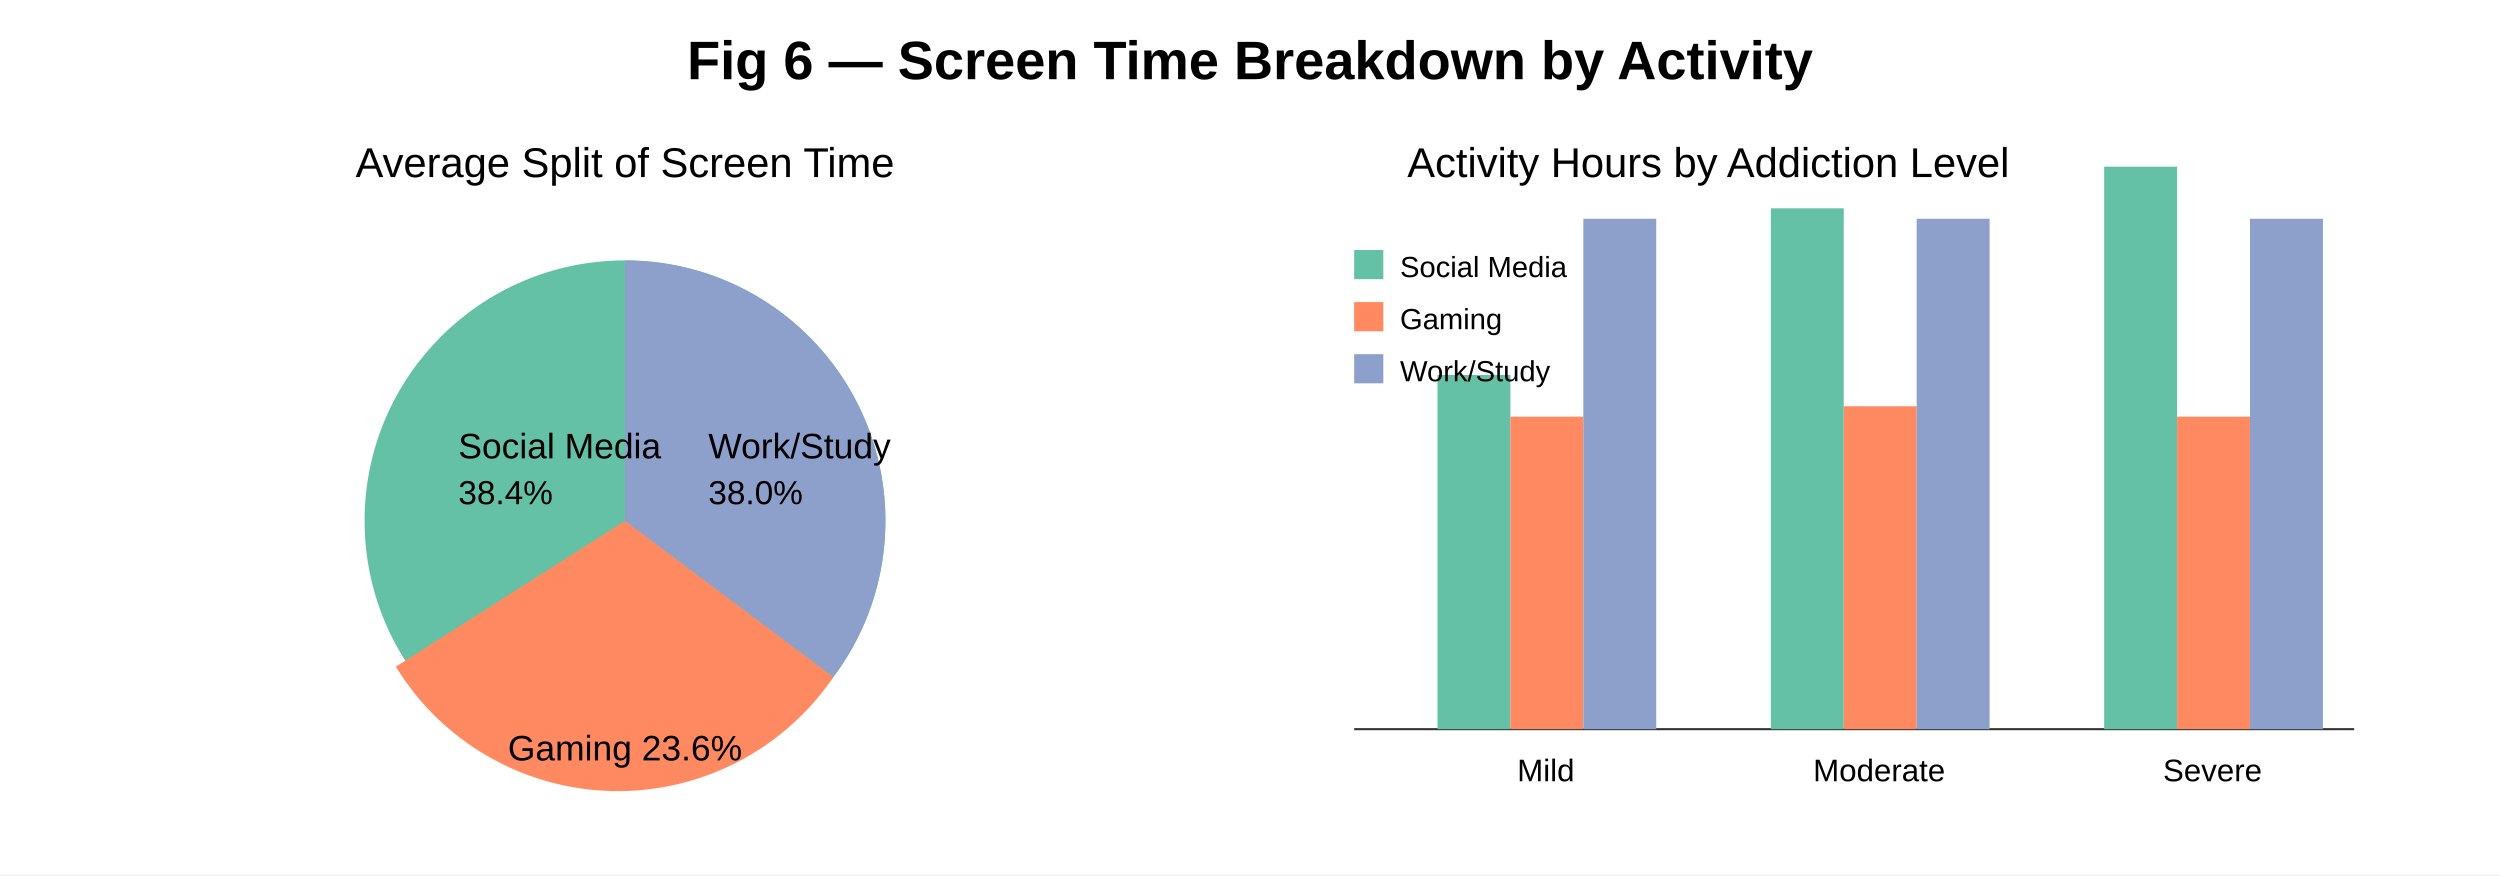
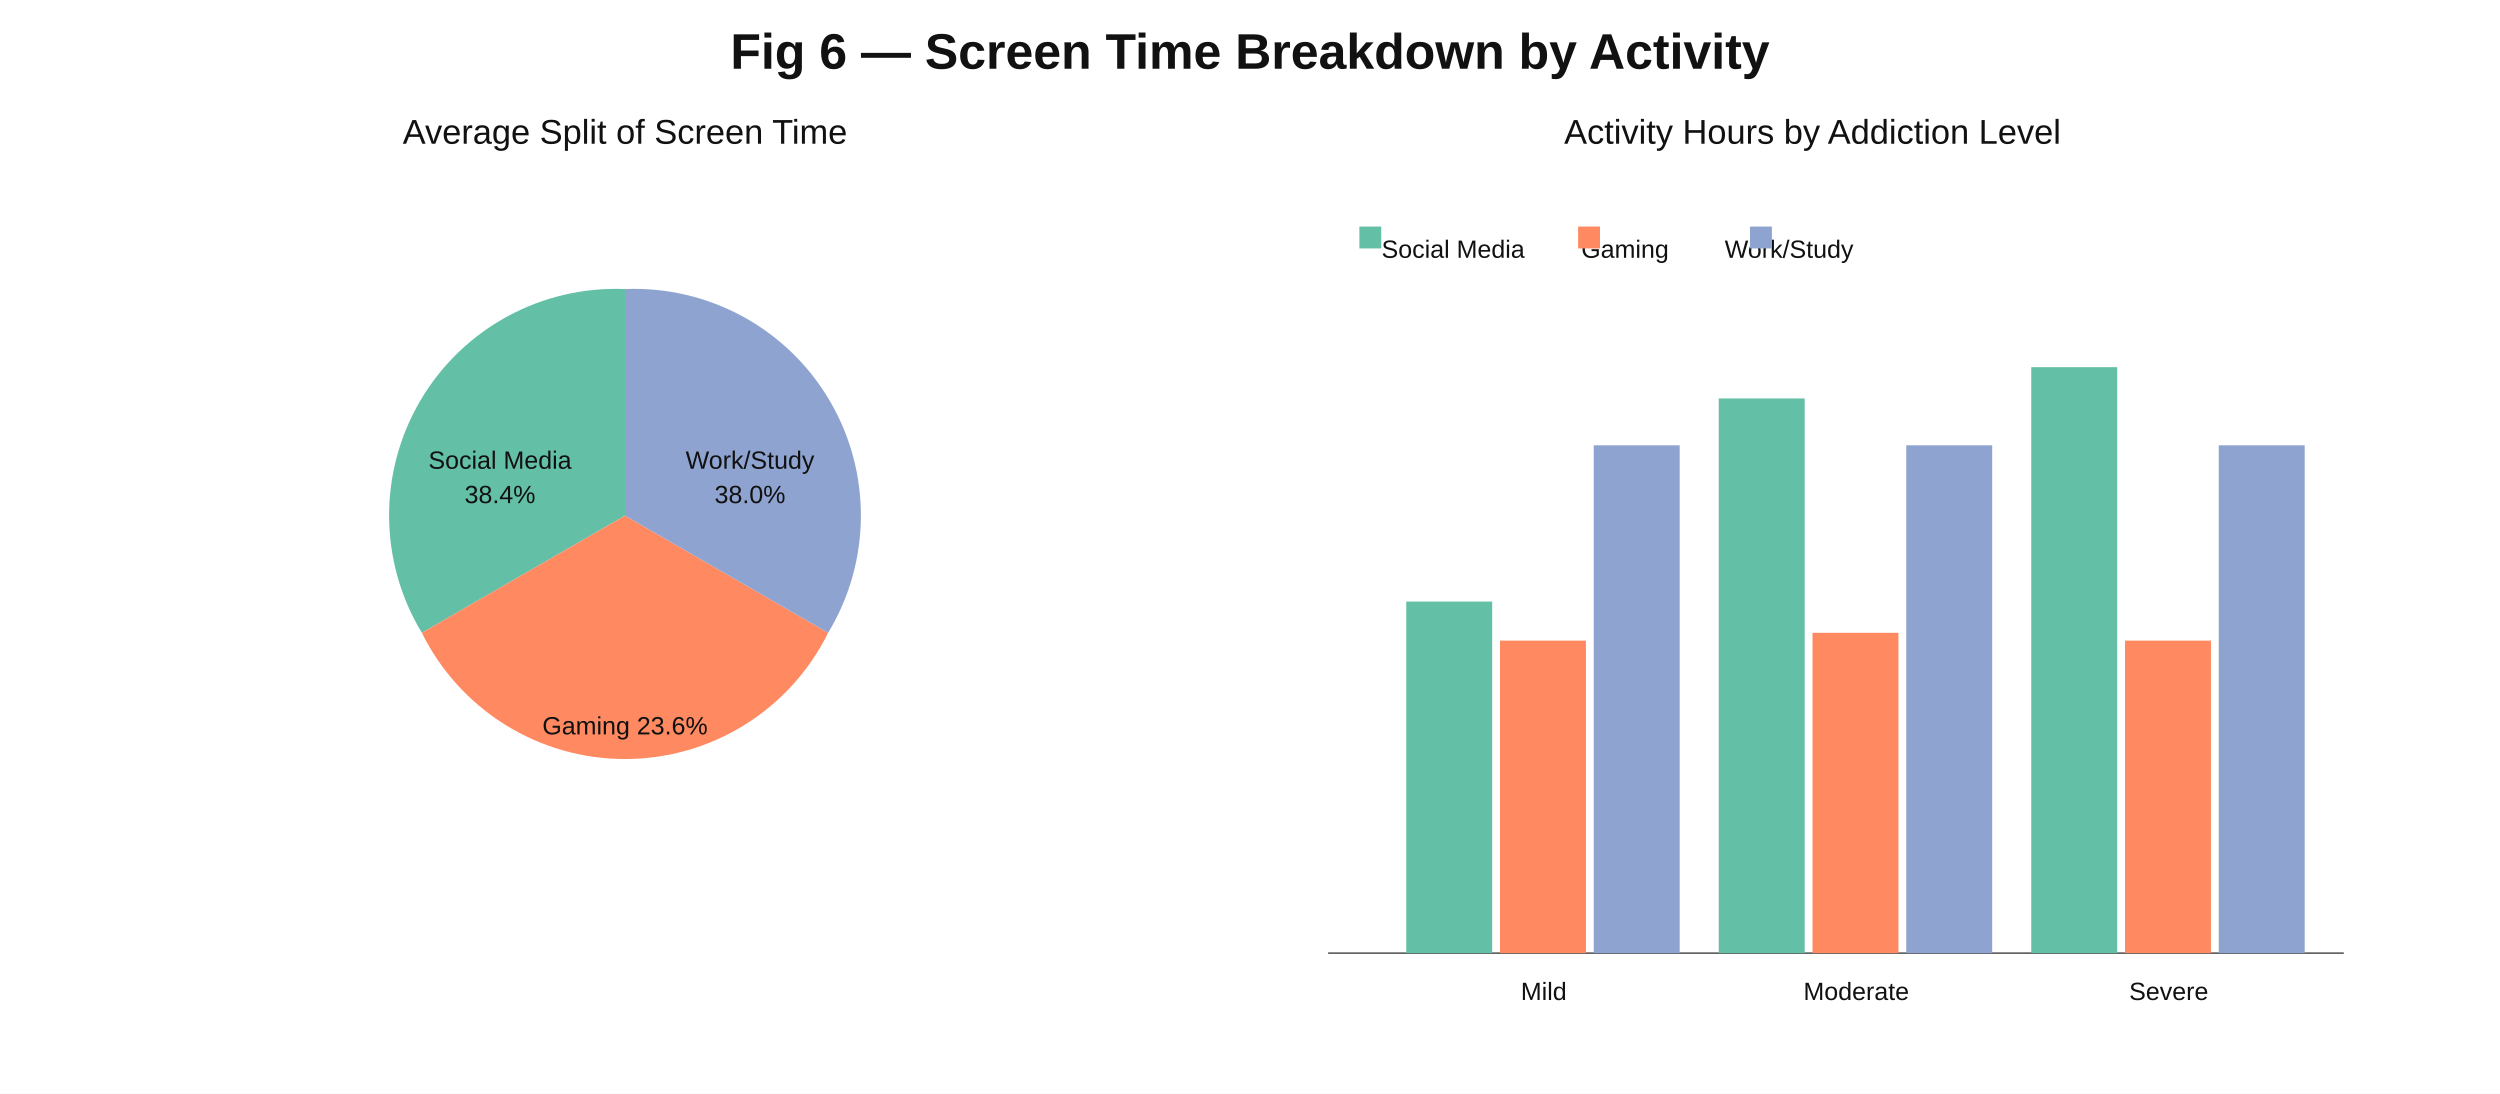
- <svg xmlns="http://www.w3.org/2000/svg" width="1200" height="420" viewBox="0 0 1200 420">
-   <rect width="1200" height="420" fill="white" />
-   <text x="600" y="38" text-anchor="middle" font-family="Arial" font-size="26" font-weight="700">Fig 6 — Screen Time Breakdown by Activity</text>
-   <text x="300" y="85" text-anchor="middle" font-family="Arial" font-size="20">Average Split of Screen Time</text>
-   <circle cx="300" cy="250" r="125" fill="#64c1a5" />
-   <path d="M300 250 L300 125 A125 125 0 0 1 400 325 Z" fill="#8da0cb" />
-   <path d="M300 250 L400 325 A125 125 0 0 1 190 320 Z" fill="#ff8a61" />
-   <text x="220" y="220" font-family="Arial" font-size="17">Social Media</text>
-   <text x="220" y="242" font-family="Arial" font-size="16">38.4%</text>
-   <text x="340" y="220" font-family="Arial" font-size="17">Work/Study</text>
-   <text x="340" y="242" font-family="Arial" font-size="16">38.0%</text>
-   <text x="300" y="365" text-anchor="middle" font-family="Arial" font-size="17">Gaming 23.6%</text>
-   <text x="820" y="85" text-anchor="middle" font-family="Arial" font-size="20">Activity Hours by Addiction Level</text>
-   <line x1="650" y1="350" x2="1130" y2="350" stroke="#333" />
+ <svg xmlns="http://www.w3.org/2000/svg" width="1600" height="700" viewBox="0 0 1600 700">
+   <rect width="1600" height="700" fill="white" />
+   <style>text{font-family:Arial,sans-serif;fill:#111}.title{font-size:32px;font-weight:700}.sub{font-size:22px}.lab{font-size:16px}</style>
+   <text x="800" y="44" text-anchor="middle" class="title">Fig 6 — Screen Time Breakdown by Activity</text>
+   <text x="400" y="92" text-anchor="middle" class="sub">Average Split of Screen Time</text>
+   <text x="1160" y="92" text-anchor="middle" class="sub">Activity Hours by Addiction Level</text>
+   <path d="M400 185 L400 330 L270 405 A145 145 0 0 1 400 185Z" fill="#63bfa5" />
+   <path d="M400 330 L530 405 A145 145 0 0 1 270 405Z" fill="#ff8960" />
+   <path d="M400 330 L400 185 A145 145 0 0 1 530 405Z" fill="#8ea3d0" />
+   <g text-anchor="middle" class="lab">
+     <text x="320" y="300">Social Media</text>
+     <text x="320" y="322">38.4%</text>
+     <text x="400" y="470">Gaming 23.6%</text>
+     <text x="480" y="300">Work/Study</text>
+     <text x="480" y="322">38.0%</text>
+   </g>
+   <line x1="850" y1="610" x2="1500" y2="610" stroke="#555" />
  <g>
-     <rect x="690" y="180" width="35" height="170" fill="#64c1a5" />
-     <rect x="725" y="200" width="35" height="150" fill="#ff8a61" />
-     <rect x="760" y="105" width="35" height="245" fill="#8da0cb" />
-     <rect x="850" y="100" width="35" height="250" fill="#64c1a5" />
-     <rect x="885" y="195" width="35" height="155" fill="#ff8a61" />
-     <rect x="920" y="105" width="35" height="245" fill="#8da0cb" />
-     <rect x="1010" y="80" width="35" height="270" fill="#64c1a5" />
-     <rect x="1045" y="200" width="35" height="150" fill="#ff8a61" />
-     <rect x="1080" y="105" width="35" height="245" fill="#8da0cb" />
+     <rect x="900" y="385" width="55" height="225" fill="#63bfa5" />
+     <rect x="960" y="410" width="55" height="200" fill="#ff8960" />
+     <rect x="1020" y="285" width="55" height="325" fill="#8ea3d0" />
+     <rect x="1100" y="255" width="55" height="355" fill="#63bfa5" />
+     <rect x="1160" y="405" width="55" height="205" fill="#ff8960" />
+     <rect x="1220" y="285" width="55" height="325" fill="#8ea3d0" />
+     <rect x="1300" y="235" width="55" height="375" fill="#63bfa5" />
+     <rect x="1360" y="410" width="55" height="200" fill="#ff8960" />
+     <rect x="1420" y="285" width="55" height="325" fill="#8ea3d0" />
  </g>
-   <g font-family="Arial" font-size="15" text-anchor="middle">
-     <text x="742" y="375">Mild</text>
-     <text x="902" y="375">Moderate</text>
-     <text x="1062" y="375">Severe</text>
+   <g text-anchor="middle" class="lab">
+     <text x="988" y="640">Mild</text>
+     <text x="1188" y="640">Moderate</text>
+     <text x="1388" y="640">Severe</text>
+     <text x="930" y="165">Social Media</text>
+     <text x="1040" y="165">Gaming</text>
+     <text x="1145" y="165">Work/Study</text>
  </g>
-   <g font-family="Arial" font-size="14">
-     <rect x="650" y="120" width="14" height="14" fill="#64c1a5" />
-     <text x="672" y="133">Social Media</text>
-     <rect x="650" y="145" width="14" height="14" fill="#ff8a61" />
-     <text x="672" y="158">Gaming</text>
-     <rect x="650" y="170" width="14" height="14" fill="#8da0cb" />
-     <text x="672" y="183">Work/Study</text>
-   </g>
+   <rect x="870" y="145" width="14" height="14" fill="#63bfa5" />
+   <rect x="1010" y="145" width="14" height="14" fill="#ff8960" />
+   <rect x="1120" y="145" width="14" height="14" fill="#8ea3d0" />
</svg>
